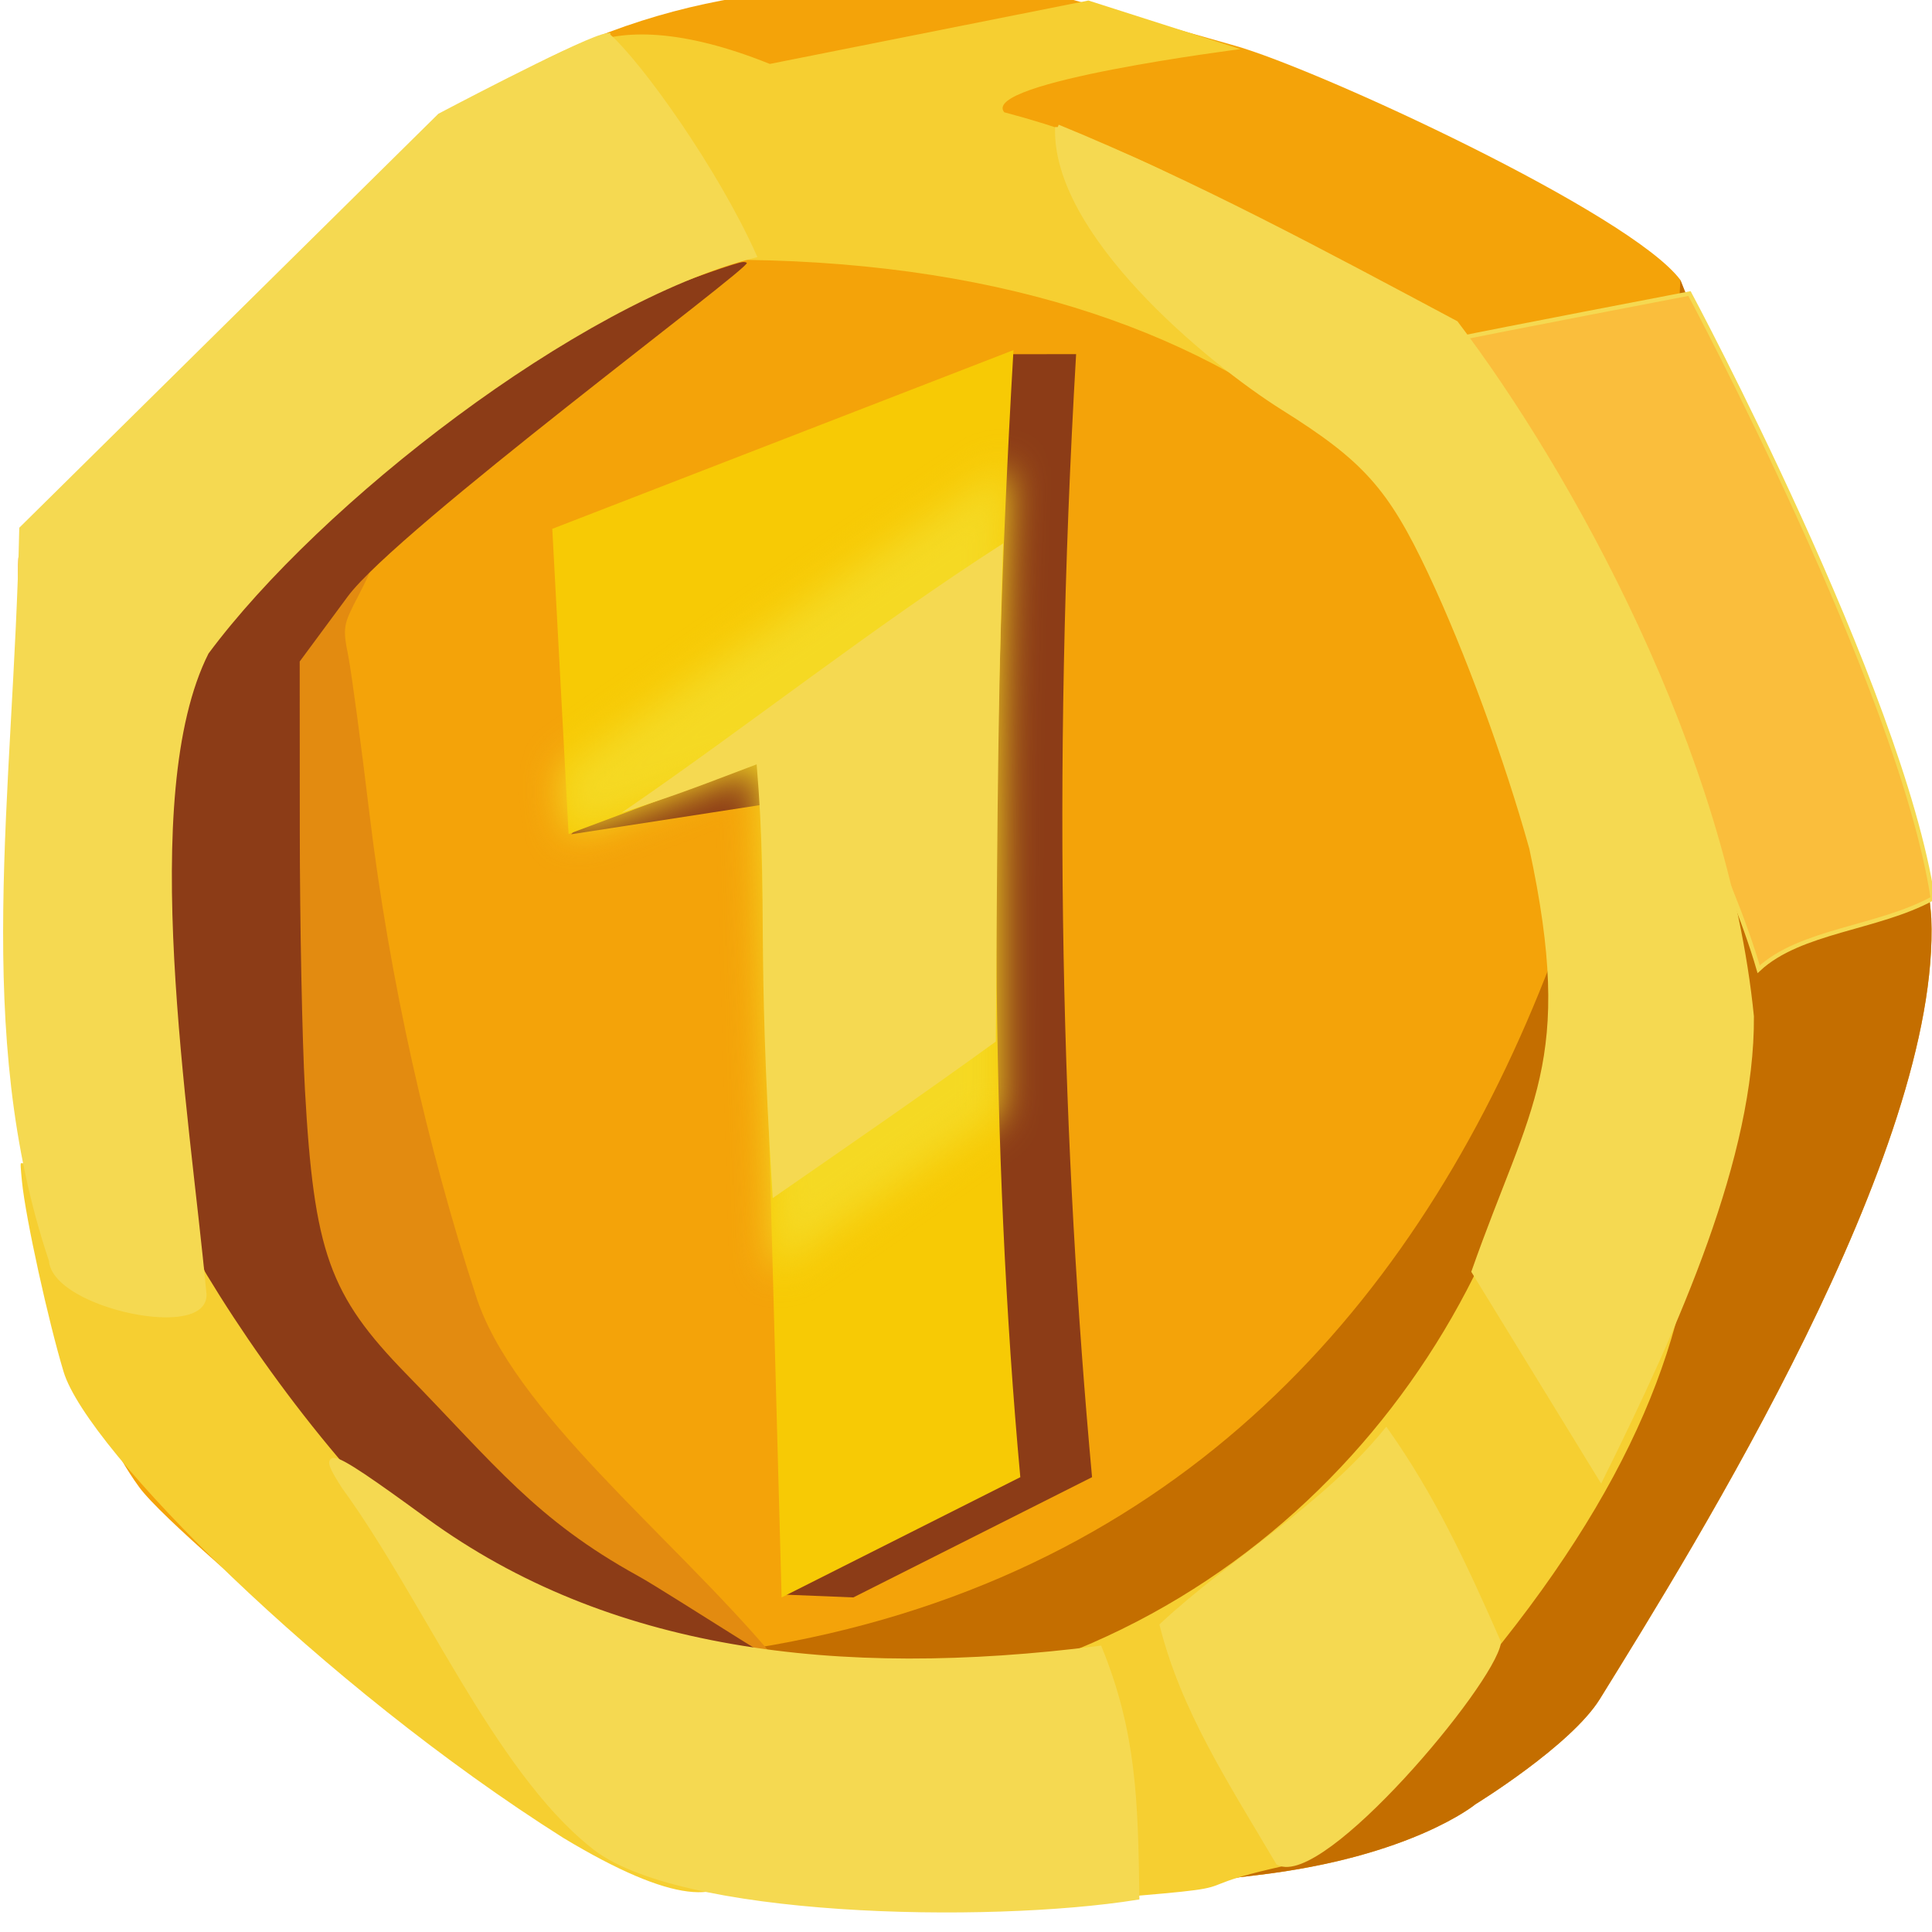
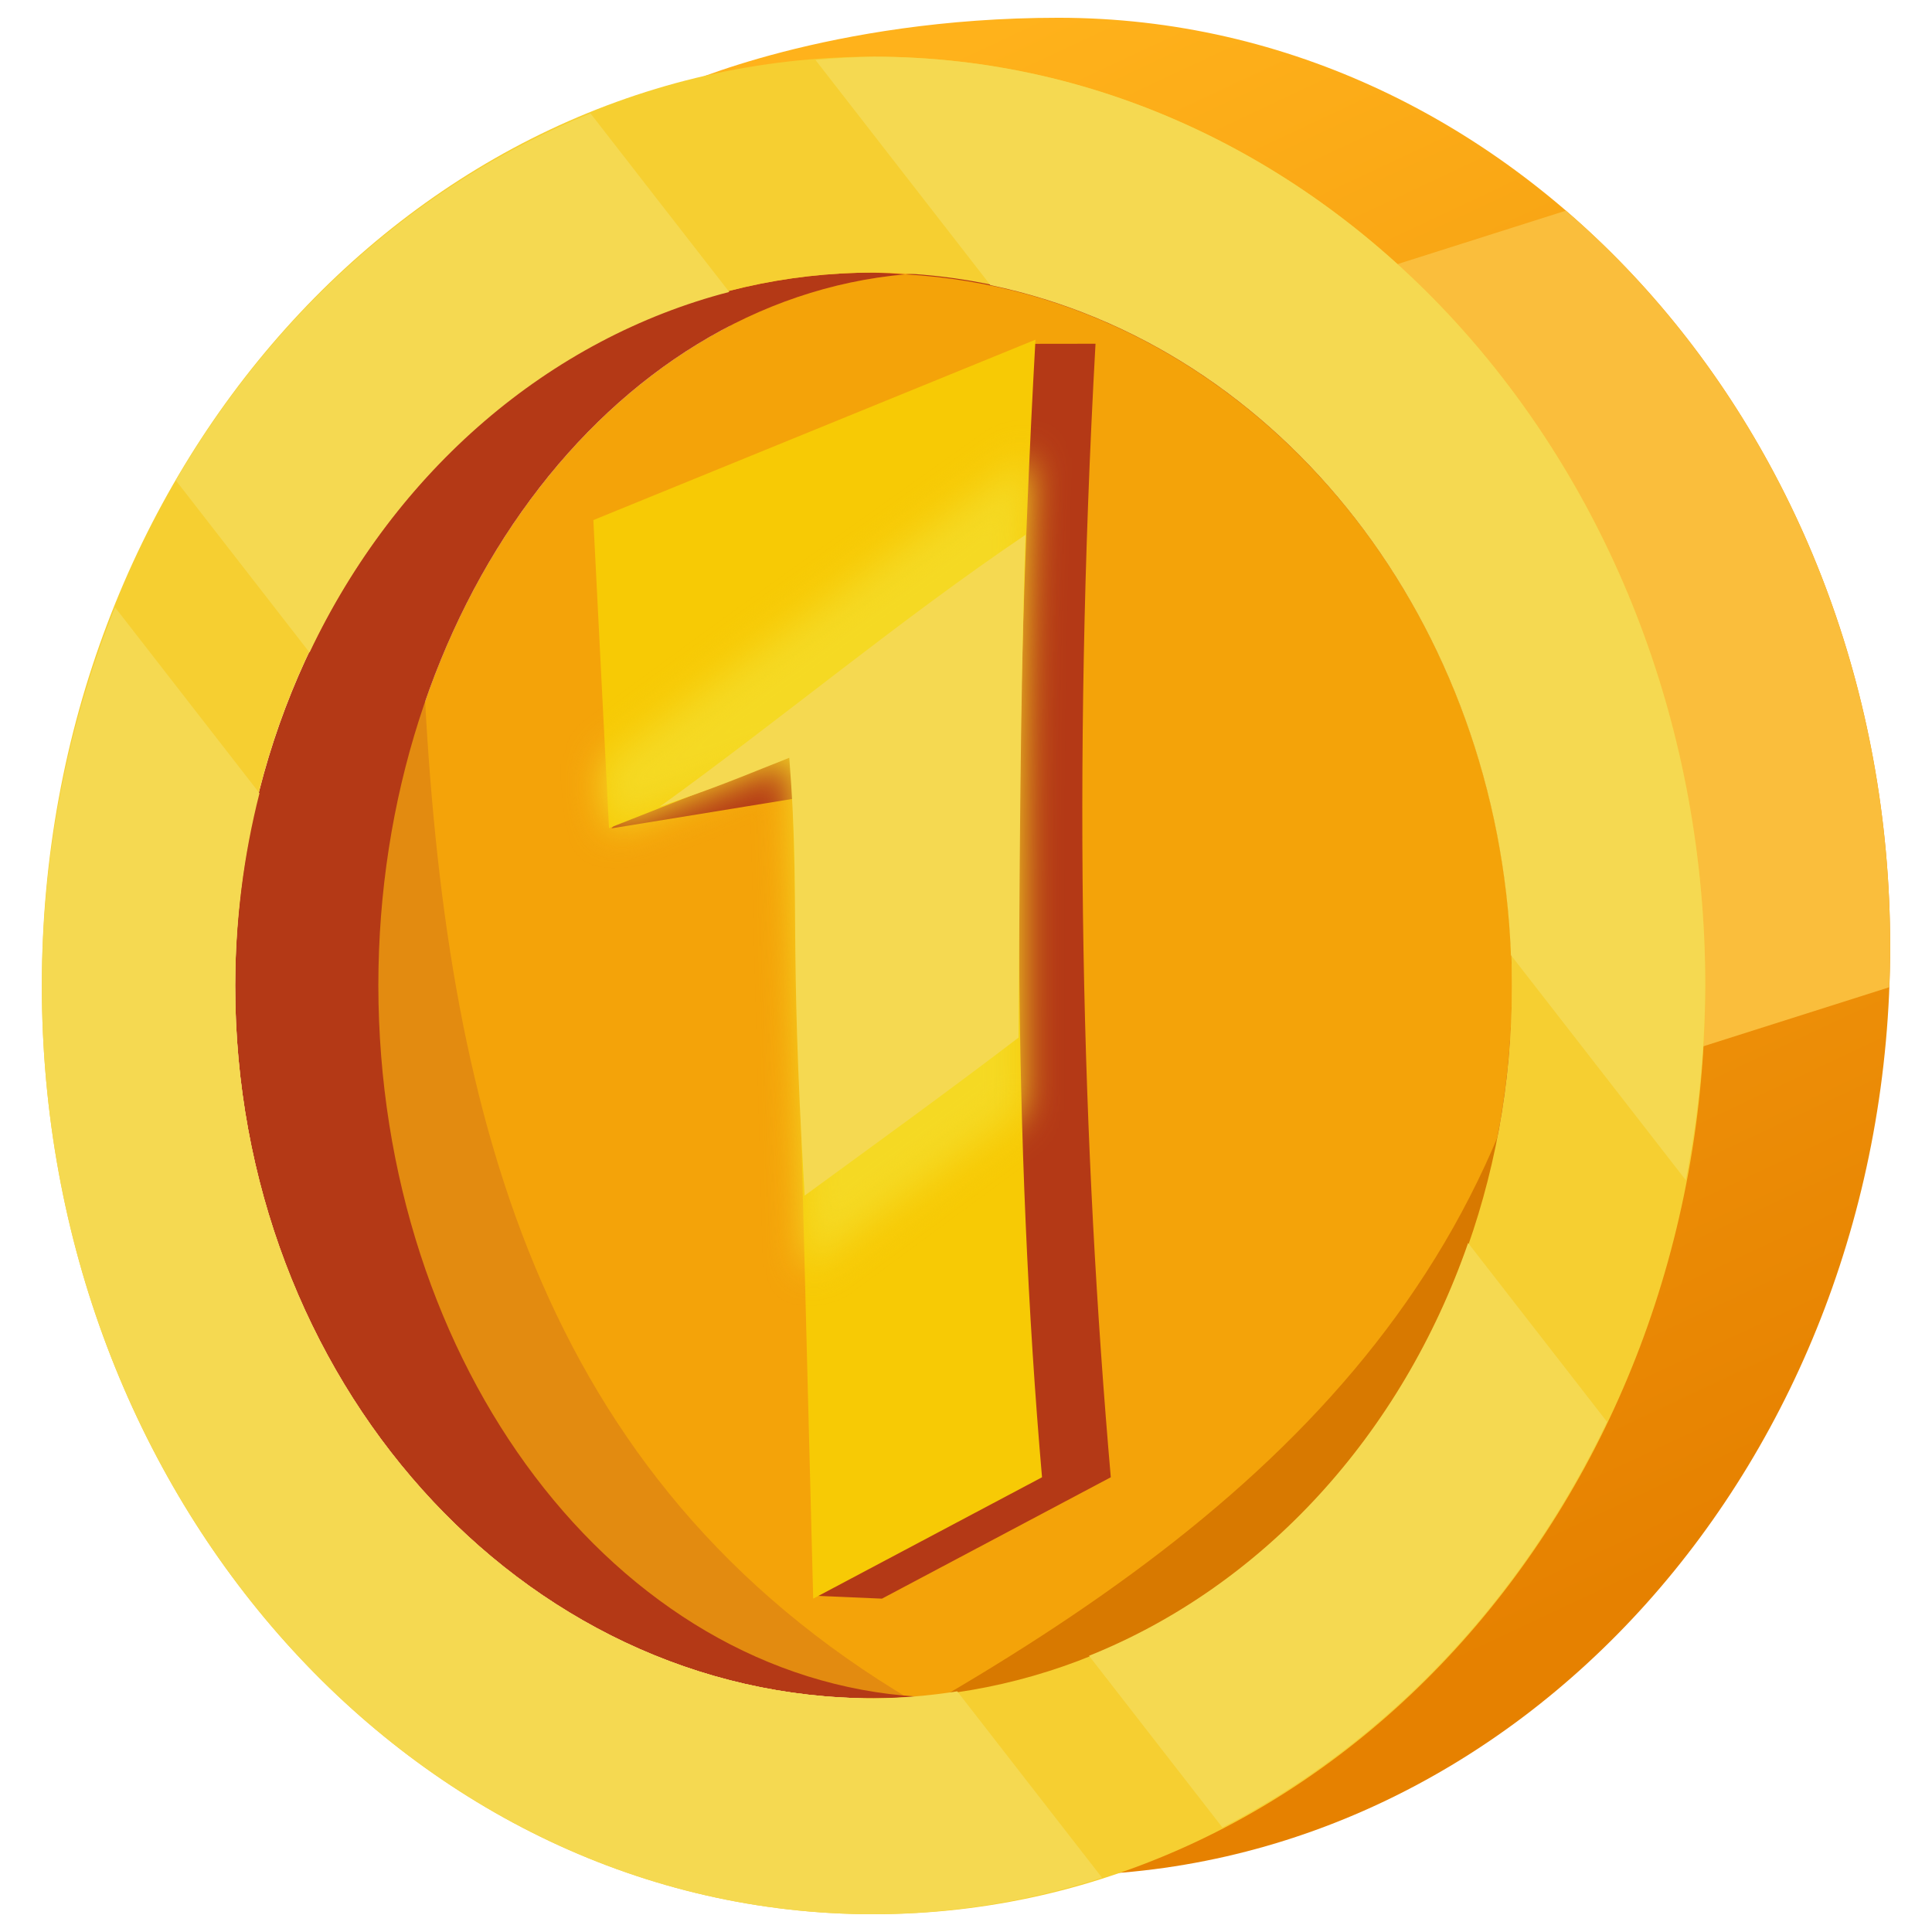
- <svg xmlns="http://www.w3.org/2000/svg" version="1.1" id="svg2" width="30" height="30" viewBox="0 0 30 30">
+ <svg xmlns="http://www.w3.org/2000/svg" xmlns:xlink="http://www.w3.org/1999/xlink" version="1.1" id="svg2" width="30" height="30" viewBox="0 0 30 30">
  <defs id="defs6">
    <clipPath clipPathUnits="userSpaceOnUse" id="clipPath5063">
      <rect style="fill:#c7740a;fill-opacity:1;stroke-width:1.044" id="rect5065" width="97.085" height="44.055" x="62.99" y="204.52" transform="matrix(0.9212228,-0.3890354,0.3236798,0.9461667,0,0)" />
    </clipPath>
    <clipPath clipPathUnits="userSpaceOnUse" id="clipPath5142">
      <text transform="matrix(0.9130187,0.3979387,-0.4011647,0.9204204,0,0)" id="text5146" y="243.148" x="137.679" style="font-style:normal;font-weight:normal;font-size:175.246px;line-height:1.25;font-family:sans-serif;letter-spacing:0px;word-spacing:0px;display:inline;fill:#f7ca05;fill-opacity:1;stroke:none;stroke-width:4.381" xml:space="preserve">
        <tspan style="font-style:normal;font-variant:normal;font-weight:normal;font-stretch:normal;font-family:'BadaBoom BB';-inkscape-font-specification:'BadaBoom BB';fill:#f7ca05;fill-opacity:1;stroke-width:4.381" y="243.148" x="137.679" id="tspan5144">1</tspan>
      </text>
    </clipPath>
-     <filter style="color-interpolation-filters:sRGB" id="filter866" x="-0.099" width="1.198" y="-0.055" height="1.11">
-       <feGaussianBlur stdDeviation="1.918" id="feGaussianBlur868" />
+     <linearGradient xlink:href="#linearGradient987" id="linearGradient989" x1="5.801" y1="362.897" x2="-65.707" y2="202.807" gradientUnits="userSpaceOnUse" gradientTransform="matrix(0.8967214,0,0,0.9441529,162.091,0.1188858)" />
+     <linearGradient id="linearGradient987">
+       <stop style="stop-color:#e68100;stop-opacity:1" offset="0" id="stop983" />
+       <stop style="stop-color:#ffb21b;stop-opacity:1" offset="1" id="stop985" />
+     </linearGradient>
+     <filter style="color-interpolation-filters:sRGB" id="filter866-3" x="-0.099" width="1.198" y="-0.055" height="1.11">
+       <feGaussianBlur stdDeviation="1.918" id="feGaussianBlur868-6" />
    </filter>
  </defs>
  <g id="layer2" style="display:inline" transform="translate(0,-353)">
-     <g id="g908" transform="matrix(0.1497417,0,0,0.1497417,0.09686749,325.3909)">
-       <path id="path5027" d="M 67.065,378.388 C 64.546,377.889 57.804,374.253 51.404,370.013 45.296,365.966 38.042,360.442 32.12,355.327 26.952,350.863 16.034,341.674 13.782,338.585 8.652,331.551 4.916,319.405 4.022,306.859 3.433,298.583 0.814,243.186 1.283,242.124 32.952,213.253 39.358,208.763 55.911,190.562 c 17.829,-8.769 34.793,-8.488 54.722,-6.197 l 16.786,4.751 c 8.709,2.465 41.007,17.392 46.184,24.288 8.293,21.288 25.062,50.346 26.022,66.184 0.986,24.123 -24.414,64.881 -34.363,80.963 -2.993,4.838 -12.894,10.916 -12.894,10.916 0,0 -6.609,5.466 -22.665,7.36 l -9.545,1.126 -23.838,2.66 c -15.156,-0.024 -28.321,-4.039 -29.254,-4.224 z" style="display:inline;fill:#f4a309;fill-opacity:1;stroke-width:0.384" />
-       <path d="m 110.944,221.101 c -2.596,44.42 -1.416,82.961 1.652,116.457 l -24.754,12.47 -7.195,-0.293 6.926,-83.324 -28.987,4.48 45.271,-49.78 z" style="font-style:normal;font-variant:normal;font-weight:normal;font-stretch:normal;font-size:175.246px;line-height:1.25;font-family:'BadaBoom BB';-inkscape-font-specification:'BadaBoom BB';letter-spacing:0px;word-spacing:0px;fill:#8c3c17;fill-opacity:1;stroke:none;stroke-width:4.142" id="path5119" />
-       <path style="display:inline;fill:#c46e00;fill-opacity:1;stroke-width:0.384" d="M 67.065,378.388 C 64.546,377.889 57.804,374.253 51.404,370.013 45.296,365.966 38.042,360.442 32.12,355.327 141.051,369.907 170.638,284.768 173.603,213.404 c 8.293,21.288 25.062,50.346 26.022,66.184 0.986,24.123 -24.414,64.881 -34.363,80.963 -2.993,4.838 -12.894,10.916 -12.894,10.916 0,0 -6.609,5.466 -22.665,7.36 l -9.545,1.126 -23.838,2.66 c -15.156,-0.024 -28.321,-4.039 -29.254,-4.224 z" id="path5122" />
-       <g id="text5055" style="font-style:normal;font-weight:normal;font-size:165.671px;line-height:1.25;font-family:sans-serif;letter-spacing:0px;word-spacing:0px;display:inline;fill:#f7ca05;fill-opacity:1;stroke:none;stroke-width:4.142" transform="matrix(0.9608878,-0.1964781,0.1915733,1.001532,0,0)" aria-label="1">
-         <path id="path5238" style="font-style:normal;font-variant:normal;font-weight:normal;font-stretch:normal;font-family:'BadaBoom BB';-inkscape-font-specification:'BadaBoom BB';fill:#f7ca05;fill-opacity:1;stroke-width:4.142" d="m 62.332,232.574 q -16.664,63.259 -21.68,112.443 l -27.18,7.119 14.237,-83.645 -21.194,3.236 4.368,-30.74 z" />
+     <g transform="matrix(0.1600802,0,0,0.1600802,-0.8482773,322.6045)" style="display:inline" id="g1713">
+       <path style="display:inline;opacity:1;fill:url(#linearGradient989);fill-opacity:1;stroke:none;stroke-width:1.199;stroke-miterlimit:4;stroke-dasharray:none;stroke-dashoffset:20;stroke-opacity:1" d="m 107.97,191.6 c -22.278,-9e-5 -36.781,6.63 -36.781,6.63 0,0 0,0 36.781,173.554 44.557,1.7e-4 80.677,-40.336 80.677,-90.093 -5.3e-4,-49.756 -36.121,-90.091 -80.677,-90.091 z" id="path981" />
+       <path id="path991" d="m 157.191,210.311 -78.179,24.823 16.934,79.914 92.62,-29.409 c 0.051,-1.31 0.081,-2.625 0.081,-3.948 -3e-4,-29.063 -12.326,-54.906 -31.455,-71.379 z" style="display:inline;opacity:1;fill:#fabe3c;fill-opacity:1;stroke:none;stroke-width:1.199;stroke-miterlimit:4;stroke-dasharray:none;stroke-dashoffset:20;stroke-opacity:1" />
+       <ellipse style="opacity:1;fill:#f4a309;fill-opacity:1;stroke:none;stroke-width:0.867;stroke-miterlimit:4;stroke-dasharray:none;stroke-dashoffset:20;stroke-opacity:1" id="ellipse838" cx="96.978" cy="285.467" rx="54.98" ry="69.15" />
+       <path id="ellipse927" d="m 93.899,354.902 c -30.365,0 -54.98,-30.959 -54.98,-69.15 0,-9.548 4.728,-21.607 7.511,-29.88 2.018,41.296 10.894,77.406 47.469,99.029 z" style="opacity:1;fill:#e38b10;fill-opacity:1;stroke:none;stroke-width:0.867;stroke-miterlimit:4;stroke-dasharray:none;stroke-dashoffset:20;stroke-opacity:1" />
+       <path d="m 111.565,223.22 c -2.328,41.939 -1.27,78.328 1.482,109.953 l -22.197,11.774 -6.452,-0.277 6.211,-78.671 -25.993,4.23 40.596,-47 z" style="font-style:normal;font-variant:normal;font-weight:normal;font-stretch:normal;font-size:175.246px;line-height:1.25;font-family:'BadaBoom BB';-inkscape-font-specification:'BadaBoom BB';letter-spacing:0px;word-spacing:0px;display:inline;fill:#b43916;fill-opacity:1;stroke:none;stroke-width:3.811" id="path5119-7" />
+       <g id="text5055-5" style="font-style:normal;font-weight:normal;font-size:165.671px;line-height:1.25;font-family:sans-serif;letter-spacing:0px;word-spacing:0px;display:inline;fill:#f7ca05;fill-opacity:1;stroke:none;stroke-width:4.142" transform="matrix(0.8616486,-0.1855054,0.1717879,0.9455995,12.07893,14.4669)" aria-label="1">
+         <path id="path5238-3" style="font-style:normal;font-variant:normal;font-weight:normal;font-stretch:normal;font-family:'BadaBoom BB';-inkscape-font-specification:'BadaBoom BB';fill:#f7ca05;fill-opacity:1;stroke-width:4.142" d="m 62.332,232.574 q -16.664,63.259 -21.68,112.443 l -27.18,7.119 14.237,-83.645 -21.194,3.236 4.368,-30.74 z" />
      </g>
-       <path id="path5051" d="M 42.536,343.459 C 34.312,334.498 30.252,310.418 30.242,273.984 l -0.006,-21.201 3.8,-5.159 c 2.09,-2.838 3.89,-5.067 3.999,-4.954 0.109,0.113 -0.56,1.654 -1.488,3.425 -1.626,3.104 -1.665,3.33 -1.081,6.299 0.333,1.694 1.325,9.077 2.204,16.408 2.089,17.226 5.995,34.515 11.029,49.924 3.757,11.91 20.276,24.895 30.714,37.265 2.406,1.195 -5.902,2.773 -14.443,-0.985 -8.54,-3.758 -18.632,-8.561 -22.435,-11.546 z" style="fill:#e38b10;fill-opacity:1;stroke-width:0.542" />
-       <path id="path5045" d="m 76.442,211.549 c -1.204,-0.02 -19.791,7.076 -22.522,8.573 -3.368,1.846 -31.941,27.542 -34.18,31.493 -1.746,3.081 -2.296,7.728 -2.711,22.886 -0.617,22.534 1.68,40.517 6.129,47.984 3.033,5.092 6.969,12.229 18.758,20.954 8.478,5.005 21.262,13.819 30.761,14.096 2.843,0.015 10.132,1.183 8.848,-0.254 3.928,3.249 -12.853,-7.743 -15.999,-9.477 -10.605,-5.845 -14.829,-11.506 -24.01,-20.913 -8.013,-8.211 -9.603,-12.665 -10.541,-29.501 -0.287,-5.157 -0.528,-17.261 -0.534,-26.897 l -0.009,-17.519 4.988,-6.75 c 5.091,-6.888 41.829,-34.113 41.375,-34.583 -0.059,-0.061 -0.18,-0.091 -0.352,-0.094 z" style="fill:#8c3c17;fill-opacity:1;stroke-width:0.542" />
-       <path id="path5126" d="m 149.939,219.615 c 4.63,-0.97 24.612,-4.799 24.612,-4.799 0,0 21.9,40.898 25.226,62.726 -5.711,3.116 -13.737,3.328 -18.055,7.348 -5.651,-19.568 -31.783,-65.275 -31.783,-65.275 z" style="display:inline;fill:#fabe3c;fill-opacity:1;stroke:#f5d951;stroke-width:0.44;stroke-miterlimit:4;stroke-dasharray:none;stroke-opacity:1" />
-       <path id="path4746" d="M 79.182,191.008 C 43.148,176.503 50.354,218.749 76.649,211.326 187.26,212.792 178.763,329.31 109.386,356.073 c -28.441,15.161 -24.99,18.24 -13.066,26.539 41.057,-3.196 20.913,-1.497 37.38,-4.999 46.438,-43.704 46.877,-71.15 35.263,-102.823 -11.615,-31.674 -19.895,-66.687 -65.471,-78.77 -2.566,-3.123 24.492,-6.548 24.492,-6.548 l -15.765,-5.04 z M 1.555,305.002 c -0.107,-0.061 -0.062,0.483 0.074,1.872 0.383,3.893 2.771,14.634 4.32,19.759 2.442,8.077 26.808,32.522 51.822,48.334 22.955,13.823 21.098,0.035 16.237,-17.995 -19.939,7.971 -48.043,-29.009 -57.582,-48.298 3.068,-3.675 -14.807,-3.634 -14.871,-3.671 z" style="display:inline;fill:#f6cf31;fill-opacity:1;stroke-width:0.542" />
-       <path id="path4620" d="m 62.371,188.087 c -0.157,0.015 -0.353,0.063 -0.592,0.137 -3.249,1.008 -16.806,8.173 -16.806,8.173 L 1.621,239.22 c -0.587,27.684 -4.859,52.157 3.073,75.853 0.328,4.752 16.607,8.144 15.773,3.251 -1.707,-18.41 -7.235,-51.415 0.273,-66.314 11.666,-15.722 38.393,-36.432 56.777,-41.156 -4.001,-8.911 -11.844,-19.864 -15.146,-22.766 z m 46.667,9.474 c -0.408,10.917 15.59,24.178 23.361,29.075 8.525,5.335 11.145,8.267 15.317,17.13 3.769,8.009 7.897,19.248 10.49,28.564 4.797,22.287 0.081,26.642 -5.985,43.899 l 13.143,21.435 c 7.95,-16.007 15.688,-33.491 15.595,-47.883 -2.704,-27.174 -18.863,-56.351 -30.65,-71.873 -13.629,-7.266 -27.133,-14.568 -41.271,-20.346 z m 34.058,135.21 c -6.576,8.043 -15.89,13.341 -23.212,20.147 2.188,8.691 6.943,15.991 12.039,24.602 4.547,2.372 22.128,-18.521 22.811,-22.824 -3.702,-8.435 -6.894,-15.19 -11.638,-21.925 z M 34.092,335.838 c -0.709,-0.12 -0.243,0.856 0.999,2.76 8.254,11.325 15.725,29.147 25.653,37.102 8.646,7.281 41.091,7.88 56.488,5.416 -0.134,-10.058 -0.319,-17.052 -3.864,-25.795 -27.337,3.469 -51.074,0.427 -69.859,-13.238 -5.649,-4.126 -8.505,-6.09 -9.417,-6.244 z" style="fill:#f5d951;fill-opacity:1;stroke:#f5d951;stroke-width:0.543;stroke-miterlimit:4;stroke-dasharray:none;stroke-opacity:1" />
-       <path id="path5233" d="m 78.014,263.724 c -7.158,2.515 -11.906,4.716 -19.769,7.266 -0.347,-2.324 -0.488,-4.11 -0.739,-6.608 15.294,-10.851 30.861,-21.302 46.41,-31.781 -1.16,23.692 -0.857,48.27 -0.903,67.186 l -23.47,16.45 z" style="display:inline;fill:#f5d923;fill-opacity:1;stroke:none;stroke-width:0.287;stroke-miterlimit:4;stroke-dasharray:none;stroke-opacity:1;filter:url(#filter866)" />
-       <path transform="translate(0,363)" id="path871" d="m 77.817,-99.361 c -8.751,3.343 -8.782,3.28 -14.021,5.031 13.307,-9.126 25.998,-19.222 39.581,-27.942 -0.625,18.15 -0.635,37.034 -0.762,51.66 -7.625,5.531 -15.396,10.862 -23.134,16.233 -1.736,-27.534 -0.446,-30.227 -1.664,-44.982 z" style="display:inline;fill:#f5d951;fill-opacity:1;stroke:none;stroke-width:0;stroke-miterlimit:4;stroke-dasharray:none;stroke-opacity:1;paint-order:markers stroke fill" />
+       <path transform="matrix(0.8967214,0,0,0.9441529,9.347954,13.94881)" id="path5233-5" d="m 81.06,264.272 c -7.158,2.515 -11.906,4.716 -19.769,7.266 -0.347,-2.324 -0.488,-4.11 -0.739,-6.608 15.294,-10.851 30.861,-21.302 46.41,-31.781 -1.16,23.692 -0.857,48.27 -0.903,67.186 l -23.47,16.45 z" style="display:inline;fill:#f5d923;fill-opacity:1;stroke:none;stroke-width:0.287;stroke-miterlimit:4;stroke-dasharray:none;stroke-opacity:1;filter:url(#filter866-3)" />
+       <path id="ellipse930" d="m 90.035,216.317 a 61.923,69.15 0 0 0 -61.923,69.15 61.923,69.15 0 0 0 61.923,69.15 61.923,69.15 0 0 0 4.261,-0.168 54.98,69.15 0 0 1 -52.297,-68.982 54.98,69.15 0 0 1 51.111,-68.977 61.923,69.15 0 0 0 -3.075,-0.173 z m 3.075,0.173 a 61.923,69.15 0 0 1 58.847,68.977 54.98,69.15 0 0 0 -54.978,-69.15 54.98,69.15 0 0 0 -3.869,0.173 z m 58.847,68.977 a 61.923,69.15 0 0 1 -57.662,68.982 54.98,69.15 0 0 0 2.683,0.168 54.98,69.15 0 0 0 54.978,-69.15 z" style="display:inline;opacity:1;fill:#b43916;fill-opacity:1;stroke:none;stroke-width:0.92;stroke-miterlimit:4;stroke-dasharray:none;stroke-dashoffset:20;stroke-opacity:1" />
+       <path style="opacity:1;fill:#d87900;fill-opacity:1;stroke:none;stroke-width:0.867;stroke-miterlimit:4;stroke-dasharray:none;stroke-dashoffset:20;stroke-opacity:1" d="m 157.566,268.56 c 13.322,28.863 -2.319,65.54 -34.936,81.921 -8.154,4.095 -20.528,4.773 -28.814,5.677 34.384,-19.632 61.33,-43.557 63.75,-87.598 z" id="path950" />
+       <path id="ellipse836-3" d="m 90.035,195.376 a 80.677,90.092 0 0 0 -80.677,90.091 80.677,90.092 0 0 0 80.677,90.093 80.677,90.092 0 0 0 80.677,-90.093 80.677,90.092 0 0 0 -80.677,-90.091 z m 0,20.943 a 61.923,69.15 0 0 1 61.923,69.148 61.923,69.15 0 0 1 -61.923,69.15 61.923,69.15 0 0 1 -61.923,-69.15 61.923,69.15 0 0 1 61.923,-69.148 z" style="display:inline;opacity:1;fill:#f6cf31;fill-opacity:1;stroke:none;stroke-width:1.199;stroke-miterlimit:4;stroke-dasharray:none;stroke-dashoffset:20;stroke-opacity:1" />
+       <path id="rect952" d="m 90.035,195.376 a 80.677,90.092 0 0 0 -5.636,0.315 l 16.971,21.843 a 61.923,69.15 0 0 1 50.495,64.993 l 16.955,21.824 a 80.677,90.092 0 0 0 1.892,-18.885 80.677,90.092 0 0 0 -80.677,-90.091 z m -27.459,5.499 a 80.677,90.092 0 0 0 -40.223,35.598 l 12.971,16.696 A 61.923,69.15 0 0 1 76.034,218.196 Z M 16.458,248.787 a 80.677,90.092 0 0 0 -7.1,36.68 80.677,90.092 0 0 0 80.677,90.093 80.677,90.092 0 0 0 22.162,-3.544 L 98.152,353.938 a 61.923,69.15 0 0 1 -8.118,0.679 61.923,69.15 0 0 1 -61.923,-69.15 61.923,69.15 0 0 1 2.357,-18.645 z m 131.249,61.661 a 61.923,69.15 0 0 1 -36.771,40.042 l 12.938,16.654 a 80.677,90.092 0 0 0 37.31,-39.348 z" style="opacity:1;fill:#f5d951;fill-opacity:1;stroke:none;stroke-width:0.92;stroke-miterlimit:4;stroke-dasharray:none;stroke-dashoffset:20;stroke-opacity:1" />
+       <path id="path871-6" d="m 81.859,263.382 c -7.847,3.157 -7.875,3.097 -12.573,4.75 11.933,-8.616 23.313,-18.148 35.493,-26.382 -0.56,17.136 -0.569,34.966 -0.683,48.775 -6.838,5.222 -13.806,10.255 -20.745,15.326 -1.557,-25.996 -0.4,-28.539 -1.492,-42.47 z" style="display:inline;fill:#f5d951;fill-opacity:1;stroke:none;stroke-width:0;stroke-miterlimit:4;stroke-dasharray:none;stroke-opacity:1;paint-order:markers stroke fill" />
    </g>
  </g>
</svg>
